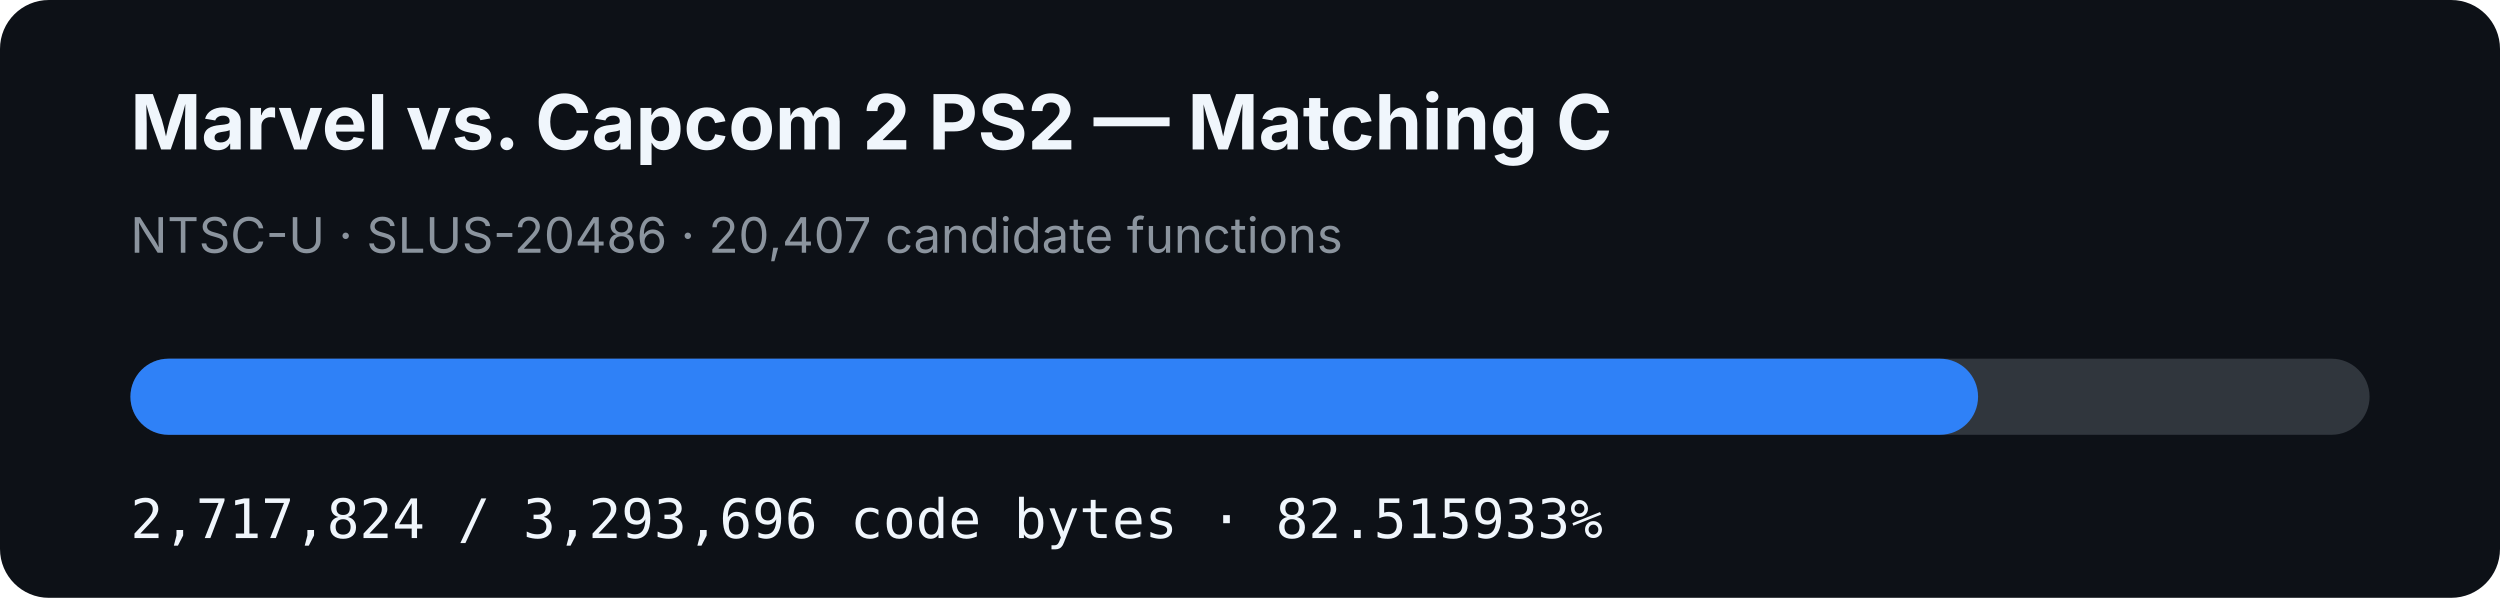
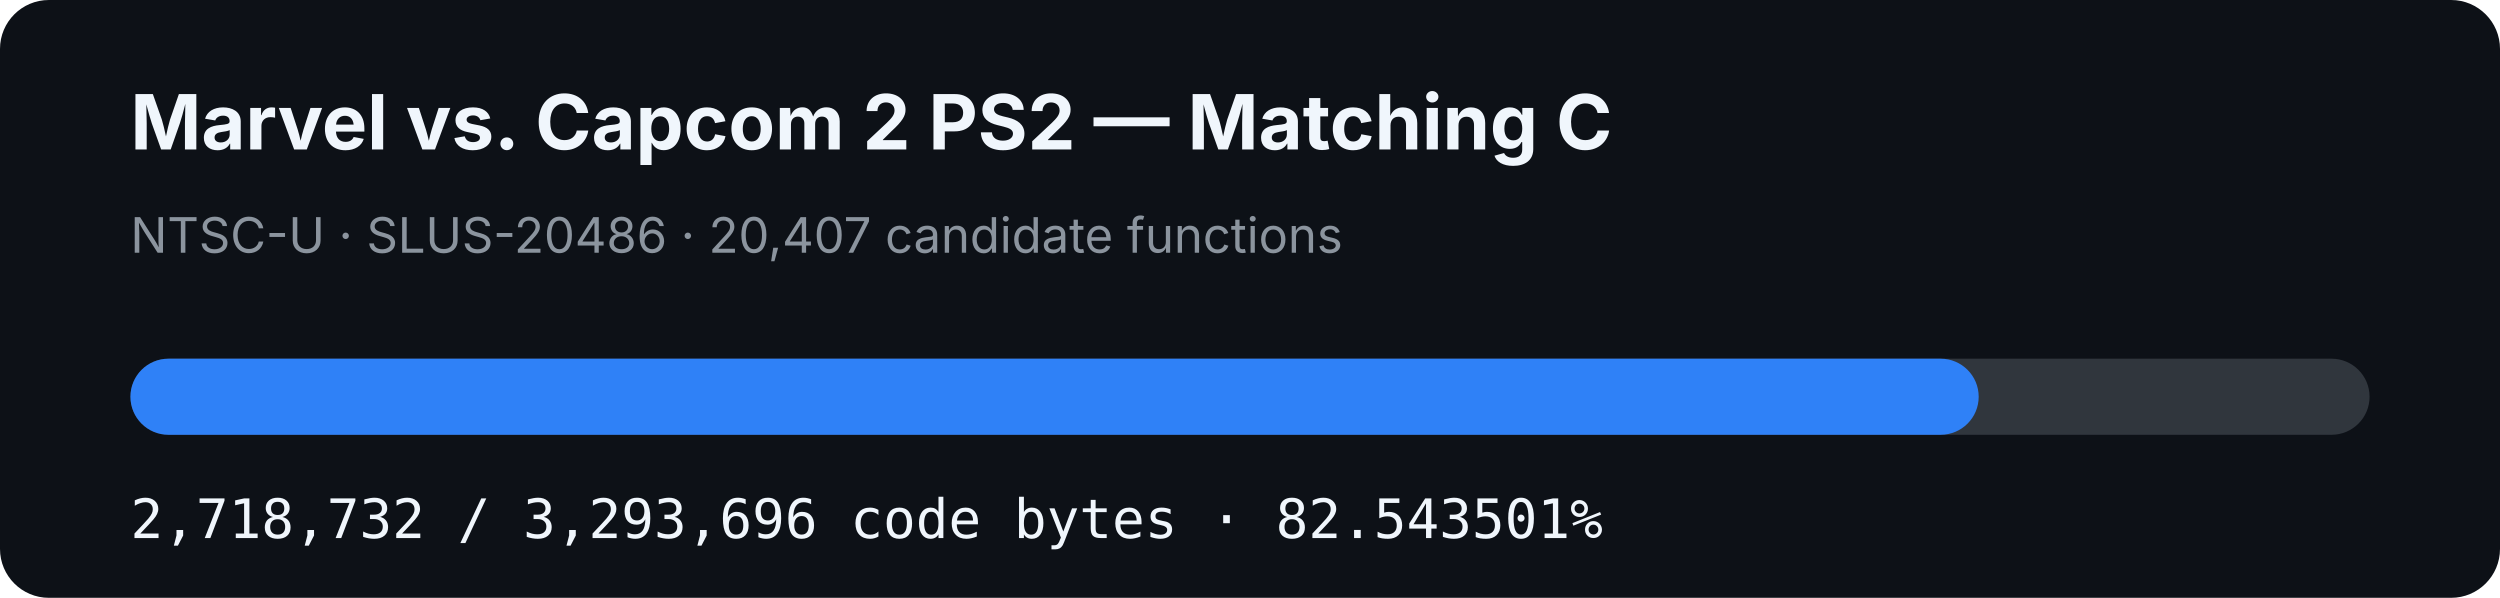
- <svg xmlns="http://www.w3.org/2000/svg" width="920" height="220" viewBox="0 0 920 220" role="img" aria-label="MVC2 PS2 matching C progress: 82.515933%">
+ <svg xmlns="http://www.w3.org/2000/svg" width="920" height="220" viewBox="0 0 920 220" role="img" aria-label="MVC2 PS2 matching C progress: 82.543501%">
  <rect width="920" height="220" rx="18" fill="#0d1117" />
  <text x="48" y="55" fill="#f0f6fc" font-family="-apple-system,BlinkMacSystemFont,Segoe UI,sans-serif" font-size="28" font-weight="700">Marvel vs. Capcom 2 PS2 — Matching C</text>
  <text x="48" y="93" fill="#8b949e" font-family="-apple-system,BlinkMacSystemFont,Segoe UI,sans-serif" font-size="18">NTSC-U · SLUS-20486 · 20,407 candidate functions</text>
  <rect x="48" y="132" width="824" height="28" rx="14" fill="#30363d" />
-   <rect x="48" y="132" width="679.931" height="28" rx="14" fill="#2f81f7" />
-   <text x="48" y="198" fill="#f0f6fc" font-family="ui-monospace,SFMono-Regular,Menlo,monospace" font-size="20">2,717,824 / 3,293,696 code bytes · 82.515933%</text>
+   <rect x="48" y="132" width="680.158" height="28" rx="14" fill="#2f81f7" />
+   <text x="48" y="198" fill="#f0f6fc" font-family="ui-monospace,SFMono-Regular,Menlo,monospace" font-size="20">2,718,732 / 3,293,696 code bytes · 82.543501%</text>
</svg>
